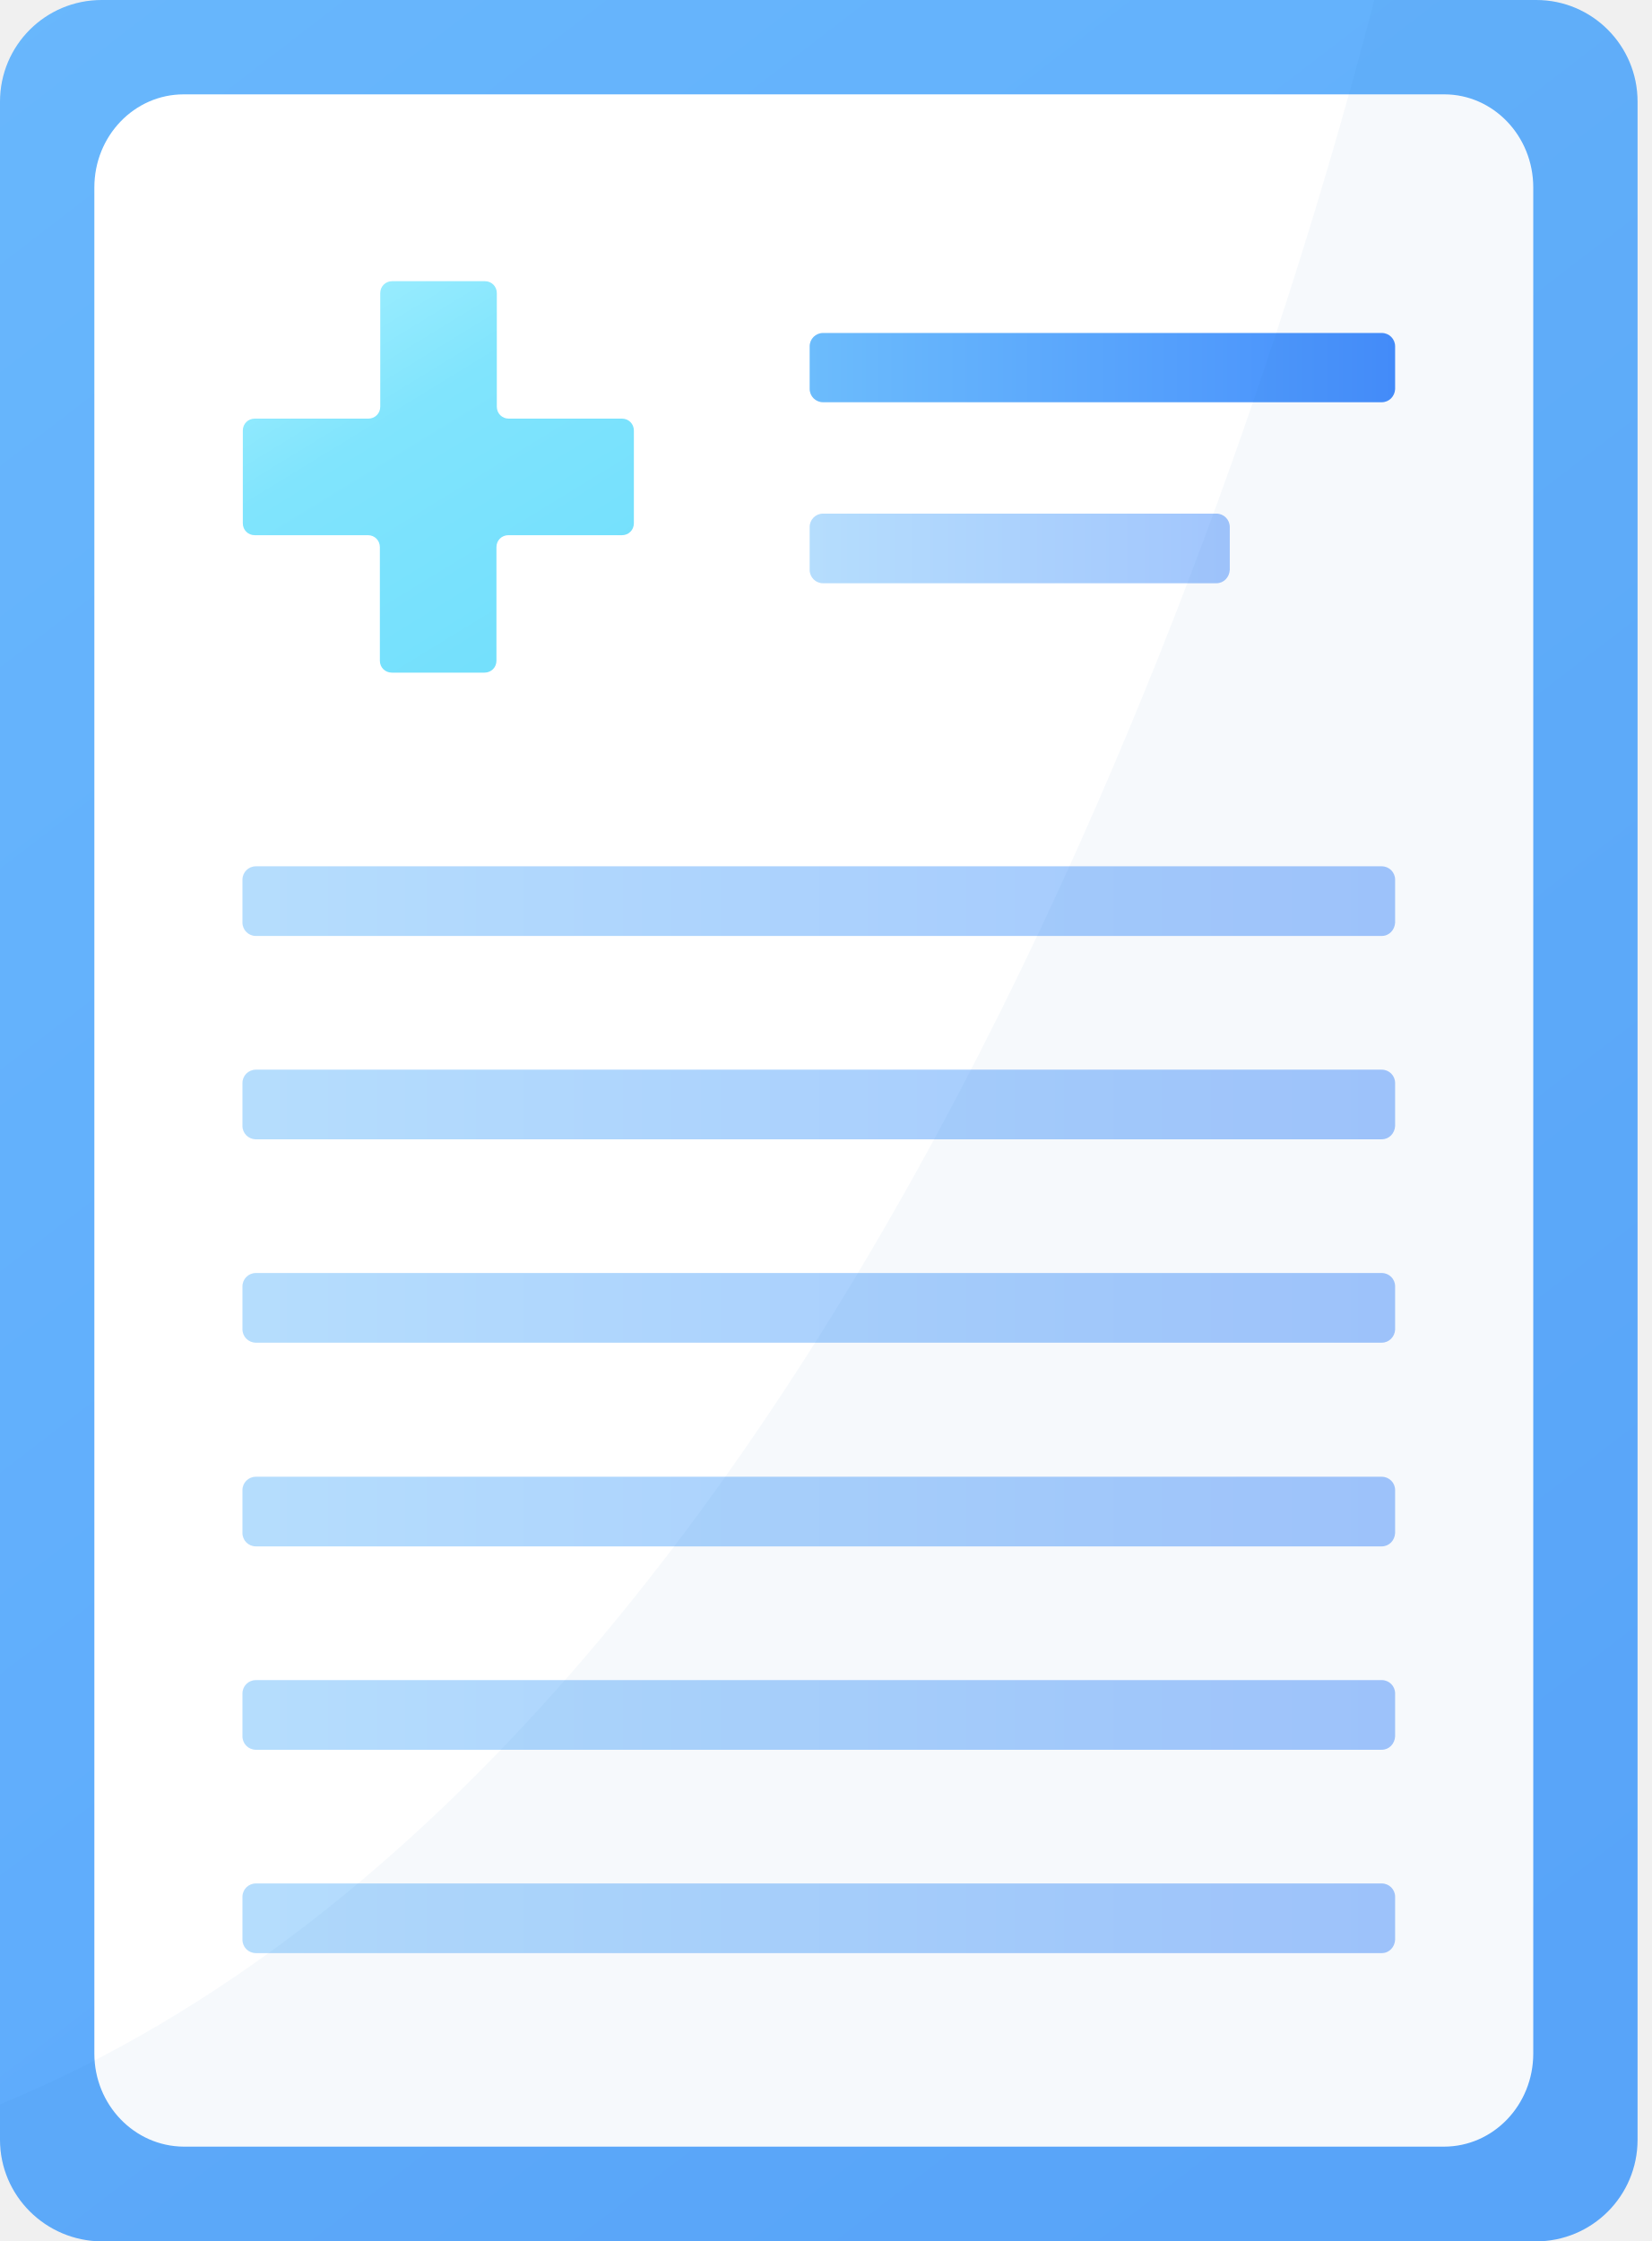
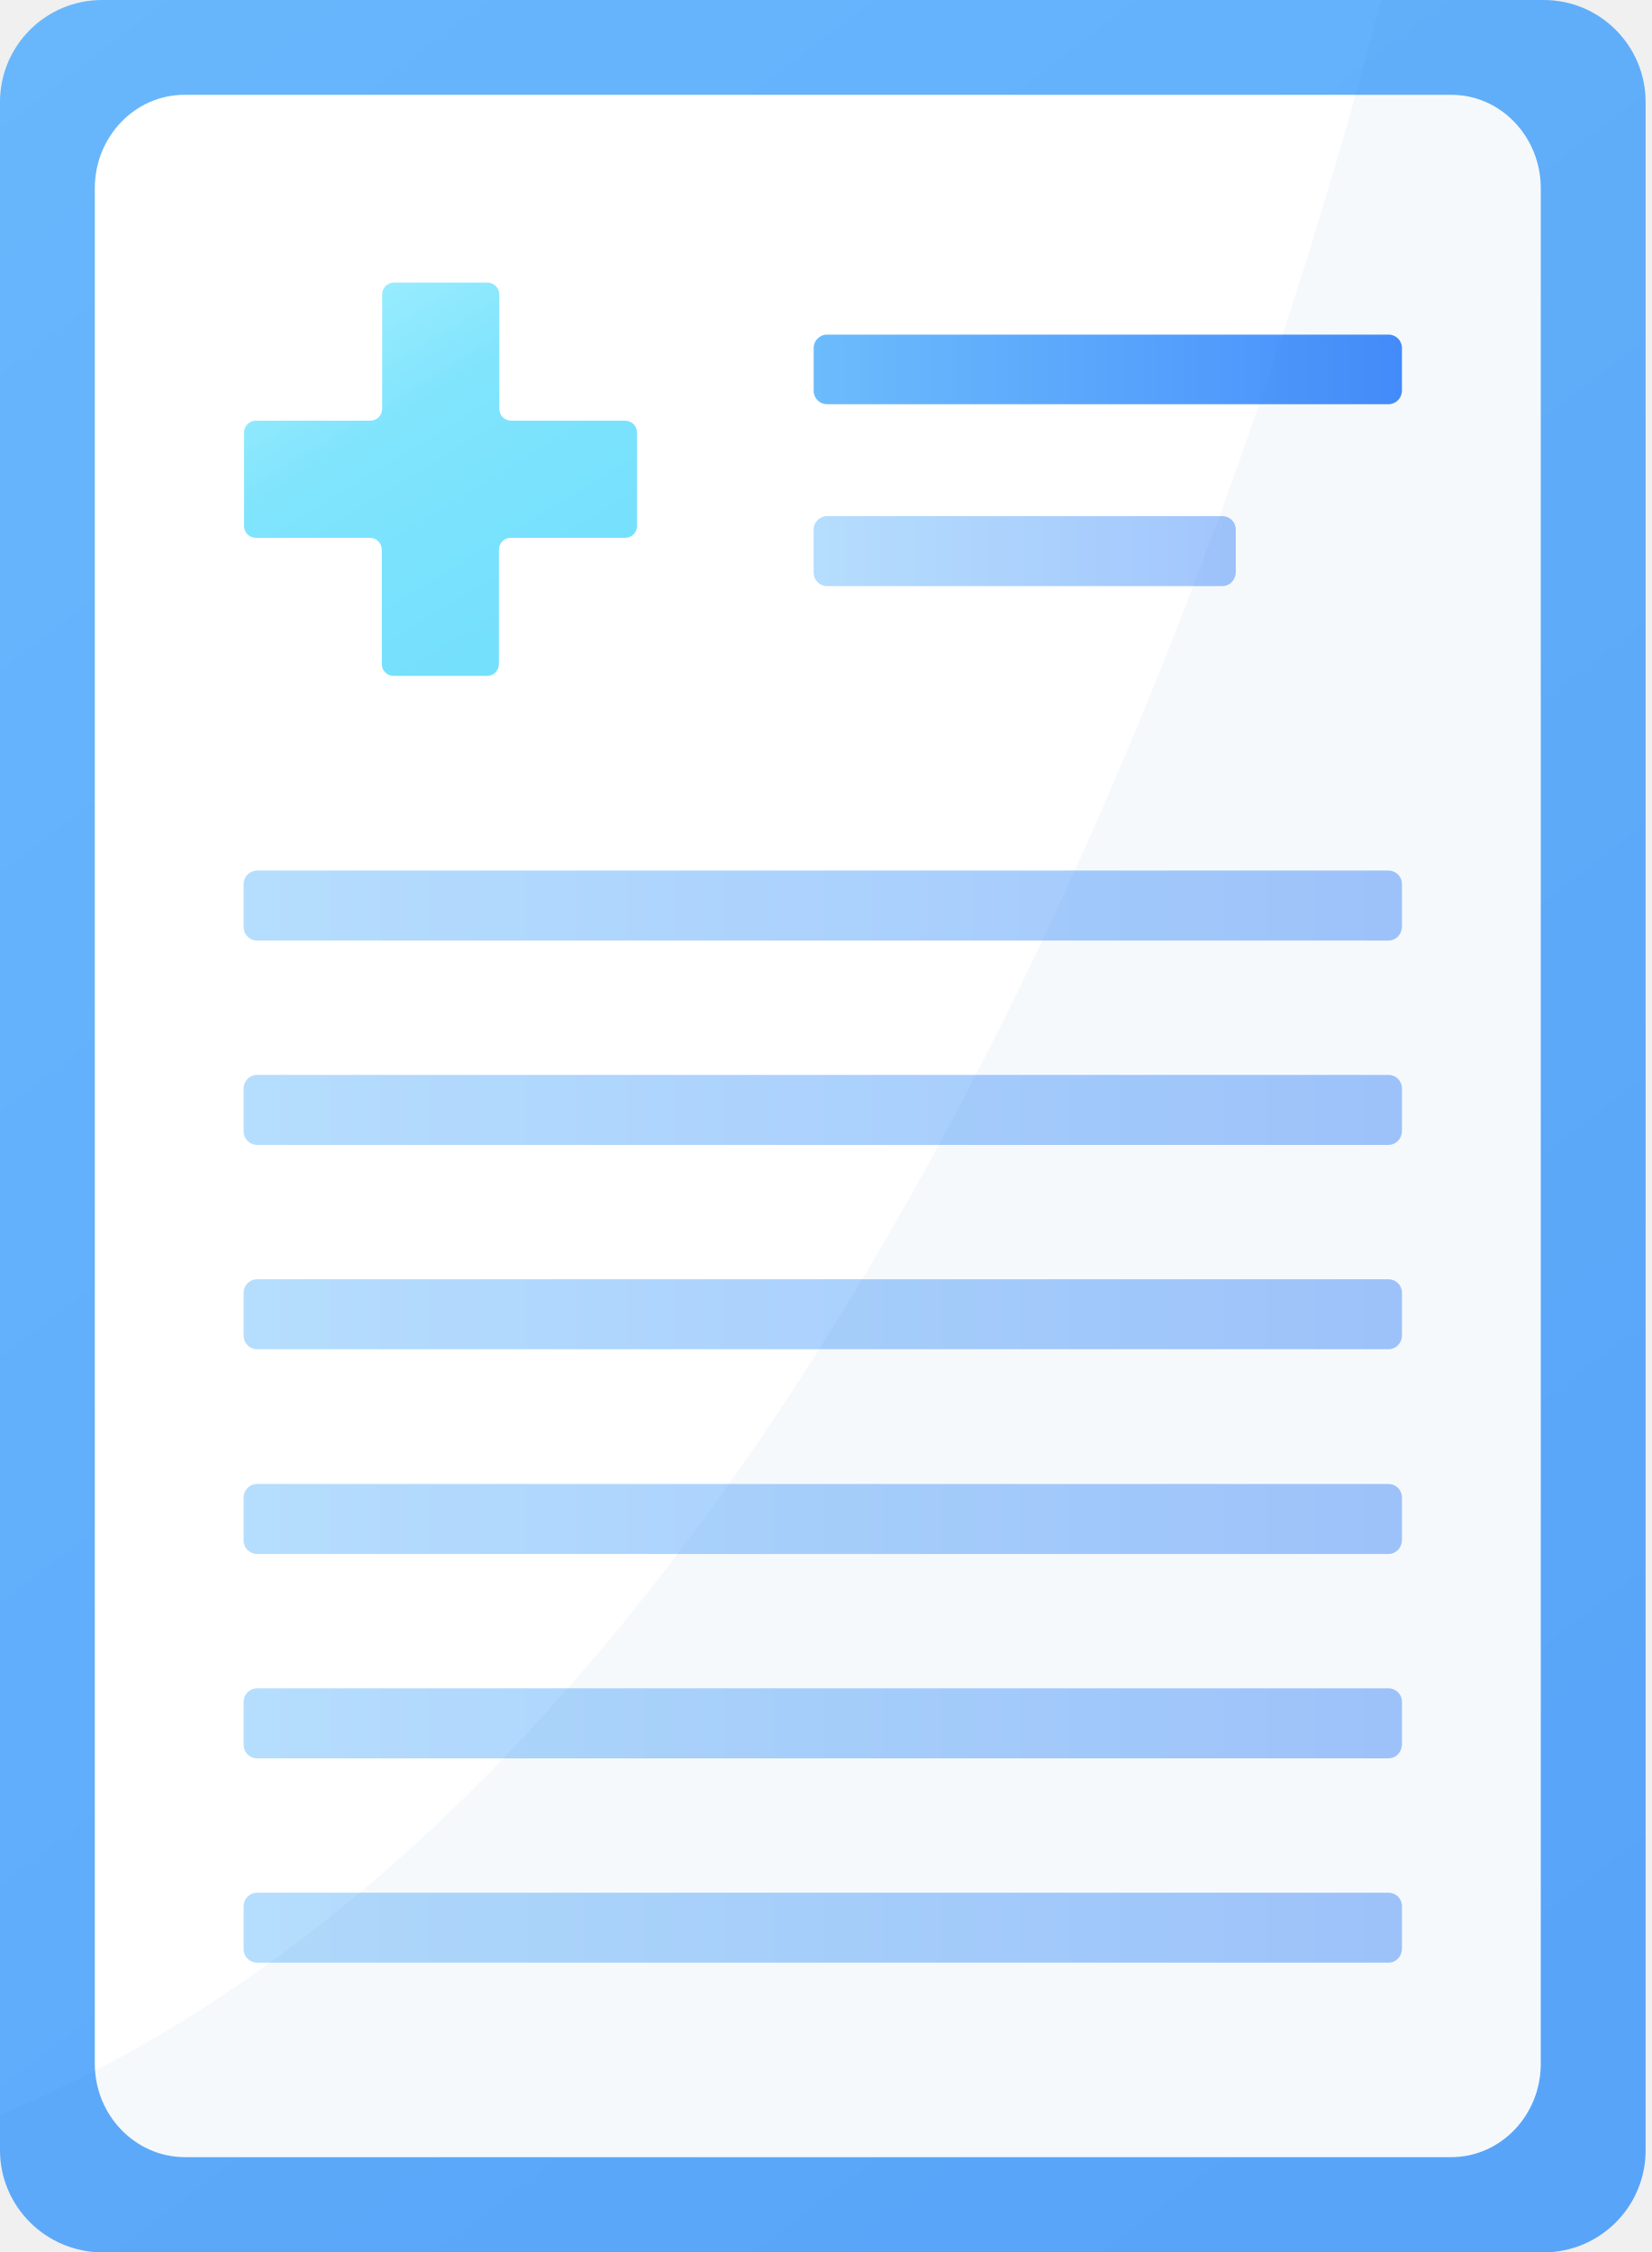
- <svg xmlns="http://www.w3.org/2000/svg" width="70" height="95" viewBox="0 0 70 95" fill="none">
+ <svg xmlns="http://www.w3.org/2000/svg" width="66" height="90" viewBox="0 0 66 90" fill="none">
  <g clip-path="url(#clip0)">
-     <path d="M69.422 4.31V90.706C69.422 93.09 67.496 95.016 65.112 95.016H4.31C1.926 95 0 93.074 0 90.706V4.31C0 1.926 1.926 0 4.31 0H65.128C67.496 0 69.422 1.926 69.422 4.31Z" fill="url(#paint0_linear)" />
-     <path d="M65 7.947V87.053C65 89.236 63.307 91 61.213 91H7.787C5.693 90.986 4 89.222 4 87.053V7.947C4 5.764 5.693 4 7.787 4H61.227C63.307 4 65 5.764 65 7.947Z" fill="url(#paint1_linear)" />
-     <path d="M26.872 18.252V22.183C26.872 22.467 26.651 22.688 26.367 22.688H21.551C21.267 22.688 21.046 22.909 21.046 23.194V28.009C21.046 28.293 20.825 28.514 20.541 28.514H16.61C16.325 28.514 16.104 28.293 16.104 28.009V23.194C16.104 22.909 15.883 22.688 15.599 22.688H10.799C10.515 22.688 10.294 22.467 10.294 22.183V18.252C10.294 17.967 10.515 17.746 10.799 17.746H15.615C15.899 17.746 16.12 17.525 16.12 17.241V12.426C16.12 12.142 16.341 11.92 16.625 11.92H20.557C20.841 11.92 21.062 12.142 21.062 12.426V17.241C21.062 17.525 21.283 17.746 21.567 17.746H26.367C26.651 17.746 26.872 17.967 26.872 18.252Z" fill="url(#paint2_linear)" />
-     <path opacity="0.5" d="M58.576 39.677H10.847C10.531 39.677 10.278 39.424 10.278 39.108V37.293C10.278 36.977 10.531 36.724 10.847 36.724H58.576C58.892 36.724 59.144 36.977 59.144 37.293V39.108C59.128 39.424 58.892 39.677 58.576 39.677Z" fill="url(#paint3_linear)" />
-     <path d="M58.576 17.052H34.893C34.577 17.052 34.324 16.799 34.324 16.483V14.683C34.324 14.368 34.577 14.115 34.893 14.115H58.576C58.892 14.115 59.144 14.368 59.144 14.683V16.499C59.128 16.799 58.892 17.052 58.576 17.052Z" fill="url(#paint4_linear)" />
-     <path opacity="0.5" d="M51.566 24.725H34.893C34.577 24.725 34.324 24.472 34.324 24.157V22.341C34.324 22.025 34.577 21.773 34.893 21.773H51.566C51.881 21.773 52.134 22.025 52.134 22.341V24.157C52.118 24.472 51.881 24.725 51.566 24.725Z" fill="url(#paint5_linear)" />
-     <path opacity="0.5" d="M58.576 48.297H10.847C10.531 48.297 10.278 48.045 10.278 47.729V45.913C10.278 45.597 10.531 45.345 10.847 45.345H58.576C58.892 45.345 59.144 45.597 59.144 45.913V47.729C59.128 48.045 58.892 48.297 58.576 48.297Z" fill="url(#paint6_linear)" />
-     <path opacity="0.5" d="M58.576 56.918H10.847C10.531 56.918 10.278 56.665 10.278 56.349V54.534C10.278 54.218 10.531 53.965 10.847 53.965H58.576C58.892 53.965 59.144 54.218 59.144 54.534V56.365C59.128 56.665 58.892 56.918 58.576 56.918Z" fill="url(#paint7_linear)" />
-     <path opacity="0.5" d="M58.576 65.554H10.847C10.531 65.554 10.278 65.302 10.278 64.986V63.17C10.278 62.854 10.531 62.602 10.847 62.602H58.576C58.892 62.602 59.144 62.854 59.144 63.17V64.986C59.128 65.302 58.892 65.554 58.576 65.554Z" fill="url(#paint8_linear)" />
-     <path opacity="0.5" d="M58.576 74.175H10.847C10.531 74.175 10.278 73.922 10.278 73.606V71.791C10.278 71.475 10.531 71.222 10.847 71.222H58.576C58.892 71.222 59.144 71.475 59.144 71.791V73.606C59.128 73.922 58.892 74.175 58.576 74.175Z" fill="url(#paint9_linear)" />
-     <path opacity="0.5" d="M58.576 82.796H10.847C10.531 82.796 10.278 82.543 10.278 82.227V80.411C10.278 80.096 10.531 79.843 10.847 79.843H58.576C58.892 79.843 59.144 80.096 59.144 80.411V82.227C59.128 82.543 58.892 82.796 58.576 82.796Z" fill="url(#paint10_linear)" />
-     <path opacity="0.1" d="M69.422 4.31V90.706C69.422 93.09 67.496 95.016 65.112 95.016H4.31C1.926 95 0 93.074 0 90.706V89.206C37.087 73.891 54.36 15.157 58.26 0H65.112C67.496 0 69.422 1.926 69.422 4.31Z" fill="#1A6FB5" fill-opacity="0.4" />
+     <path d="M65.769 4.083V85.931C65.769 88.19 63.944 90.015 61.685 90.015H4.083C1.825 90 0 88.175 0 85.931V4.083C0 1.825 1.825 0 4.083 0H61.7C63.944 0 65.769 1.825 65.769 4.083Z" fill="url(#paint0_linear)" />
+     <path d="M61.579 7.528V82.472C61.579 84.54 59.975 86.21 57.991 86.21H7.377C5.393 86.197 3.789 84.526 3.789 82.472V7.528C3.789 5.46 5.393 3.789 7.377 3.789H58.004C59.975 3.789 61.579 5.46 61.579 7.528Z" fill="url(#paint1_linear)" />
+     <path d="M25.459 17.291V21.015C25.459 21.285 25.249 21.494 24.98 21.494H20.418C20.149 21.494 19.939 21.703 19.939 21.973V26.535C19.939 26.804 19.73 27.013 19.461 27.013H15.736C15.467 27.013 15.258 26.804 15.258 26.535V21.973C15.258 21.703 15.048 21.494 14.779 21.494H10.232C9.963 21.494 9.753 21.285 9.753 21.015V17.291C9.753 17.022 9.963 16.812 10.232 16.812H14.794C15.063 16.812 15.273 16.603 15.273 16.334V11.772C15.273 11.502 15.482 11.293 15.751 11.293H19.476C19.745 11.293 19.954 11.502 19.954 11.772V16.334C19.954 16.603 20.164 16.812 20.433 16.812H24.98C25.249 16.812 25.459 17.022 25.459 17.291Z" fill="url(#paint2_linear)" />
+     <path opacity="0.5" d="M55.493 37.589H10.276C9.977 37.589 9.737 37.349 9.737 37.05V35.33C9.737 35.031 9.977 34.791 10.276 34.791H55.493C55.792 34.791 56.031 35.031 56.031 35.33V37.05C56.016 37.349 55.792 37.589 55.493 37.589Z" fill="url(#paint3_linear)" />
+     <path d="M55.493 16.154H33.056C32.757 16.154 32.518 15.915 32.518 15.616V13.911C32.518 13.611 32.757 13.372 33.056 13.372H55.493C55.792 13.372 56.031 13.611 56.031 13.911V15.631C56.016 15.915 55.792 16.154 55.493 16.154Z" fill="url(#paint4_linear)" />
+     <path opacity="0.5" d="M48.852 23.424H33.056C32.757 23.424 32.518 23.184 32.518 22.885V21.165C32.518 20.866 32.757 20.627 33.056 20.627H48.852C49.151 20.627 49.39 20.866 49.39 21.165V22.885C49.375 23.184 49.151 23.424 48.852 23.424Z" fill="url(#paint5_linear)" />
+     <path opacity="0.5" d="M55.493 45.755H10.276C9.977 45.755 9.737 45.516 9.737 45.217V43.497C9.737 43.198 9.977 42.958 10.276 42.958H55.493C55.792 42.958 56.031 43.198 56.031 43.497V45.217C56.016 45.516 55.792 45.755 55.493 45.755Z" fill="url(#paint6_linear)" />
+     <path opacity="0.5" d="M55.493 53.922H10.276C9.977 53.922 9.737 53.683 9.737 53.384V51.664C9.737 51.364 9.977 51.125 10.276 51.125H55.493C55.792 51.125 56.031 51.364 56.031 51.664V53.399C56.016 53.683 55.792 53.922 55.493 53.922Z" fill="url(#paint7_linear)" />
+     <path opacity="0.5" d="M55.493 62.104H10.276C9.977 62.104 9.737 61.865 9.737 61.566V59.845C9.737 59.546 9.977 59.307 10.276 59.307H55.493C55.792 59.307 56.031 59.546 56.031 59.845V61.566C56.016 61.865 55.792 62.104 55.493 62.104Z" fill="url(#paint8_linear)" />
+     <path opacity="0.5" d="M55.493 70.271H10.276C9.977 70.271 9.737 70.031 9.737 69.732V68.012C9.737 67.713 9.977 67.474 10.276 67.474H55.493C55.792 67.474 56.031 67.713 56.031 68.012V69.732C56.016 70.031 55.792 70.271 55.493 70.271Z" fill="url(#paint9_linear)" />
+     <path opacity="0.5" d="M55.493 78.438H10.276C9.977 78.438 9.737 78.198 9.737 77.899V76.179C9.737 75.88 9.977 75.641 10.276 75.641H55.493C55.792 75.641 56.031 75.88 56.031 76.179V77.899C56.016 78.198 55.792 78.438 55.493 78.438Z" fill="url(#paint10_linear)" />
+     <path opacity="0.1" d="M65.769 4.083V85.931C65.769 88.19 63.944 90.015 61.685 90.015H4.083C1.825 90 0 88.175 0 85.931V84.511C35.135 70.002 51.499 14.359 55.194 0H61.685C63.944 0 65.769 1.825 65.769 4.083Z" fill="#1A6FB5" fill-opacity="0.4" />
  </g>
  <defs>
-     <linearGradient id="paint0_linear" x1="95" y1="126" x2="-6" y2="-5.5" gradientUnits="userSpaceOnUse">
+     <linearGradient id="paint0_linear" x1="90" y1="119.368" x2="-5.684" y2="-5.211" gradientUnits="userSpaceOnUse">
      <stop offset="0.306" stop-color="#5BA7FC" />
      <stop offset="1" stop-color="#69B8FC" />
    </linearGradient>
-     <linearGradient id="paint1_linear" x1="8.624" y1="7.046" x2="57.938" y2="78.031" gradientUnits="userSpaceOnUse">
+     <linearGradient id="paint1_linear" x1="8.17" y1="6.675" x2="54.889" y2="73.924" gradientUnits="userSpaceOnUse">
      <stop offset="0.306" stop-color="white" />
      <stop offset="1" stop-color="white" />
    </linearGradient>
-     <linearGradient id="paint2_linear" x1="10" y1="9.5" x2="25" y2="34" gradientUnits="userSpaceOnUse">
+     <linearGradient id="paint2_linear" x1="9.475" y1="9" x2="23.685" y2="32.211" gradientUnits="userSpaceOnUse">
      <stop stop-color="#B0F4FF" />
      <stop offset="0.369" stop-color="#80E4FD" />
      <stop offset="1" stop-color="#6CDDFC" />
    </linearGradient>
-     <linearGradient id="paint3_linear" x1="10.291" y1="38.207" x2="59.136" y2="38.207" gradientUnits="userSpaceOnUse">
+     <linearGradient id="paint3_linear" x1="9.749" y1="36.196" x2="56.023" y2="36.196" gradientUnits="userSpaceOnUse">
      <stop stop-color="#6CBCFC" />
      <stop offset="1" stop-color="#458DFC" />
    </linearGradient>
-     <linearGradient id="paint4_linear" x1="34.325" y1="15.584" x2="59.136" y2="15.584" gradientUnits="userSpaceOnUse">
+     <linearGradient id="paint4_linear" x1="32.518" y1="14.764" x2="56.023" y2="14.764" gradientUnits="userSpaceOnUse">
      <stop stop-color="#6CBCFC" />
      <stop offset="1" stop-color="#458DFC" />
    </linearGradient>
-     <linearGradient id="paint5_linear" x1="34.325" y1="23.262" x2="52.126" y2="23.262" gradientUnits="userSpaceOnUse">
+     <linearGradient id="paint5_linear" x1="32.518" y1="22.037" x2="49.382" y2="22.037" gradientUnits="userSpaceOnUse">
      <stop stop-color="#6CBCFC" />
      <stop offset="1" stop-color="#458DFC" />
    </linearGradient>
-     <linearGradient id="paint6_linear" x1="10.291" y1="46.832" x2="59.136" y2="46.832" gradientUnits="userSpaceOnUse">
+     <linearGradient id="paint6_linear" x1="9.749" y1="44.367" x2="56.023" y2="44.367" gradientUnits="userSpaceOnUse">
      <stop stop-color="#6CBCFC" />
      <stop offset="1" stop-color="#458DFC" />
    </linearGradient>
-     <linearGradient id="paint7_linear" x1="10.291" y1="55.456" x2="59.136" y2="55.456" gradientUnits="userSpaceOnUse">
+     <linearGradient id="paint7_linear" x1="9.749" y1="52.537" x2="56.023" y2="52.537" gradientUnits="userSpaceOnUse">
      <stop stop-color="#6CBCFC" />
      <stop offset="1" stop-color="#458DFC" />
    </linearGradient>
-     <linearGradient id="paint8_linear" x1="10.291" y1="64.081" x2="59.136" y2="64.081" gradientUnits="userSpaceOnUse">
+     <linearGradient id="paint8_linear" x1="9.749" y1="60.708" x2="56.023" y2="60.708" gradientUnits="userSpaceOnUse">
      <stop stop-color="#6CBCFC" />
      <stop offset="1" stop-color="#458DFC" />
    </linearGradient>
-     <linearGradient id="paint9_linear" x1="10.291" y1="72.705" x2="59.136" y2="72.705" gradientUnits="userSpaceOnUse">
+     <linearGradient id="paint9_linear" x1="9.749" y1="68.879" x2="56.023" y2="68.879" gradientUnits="userSpaceOnUse">
      <stop stop-color="#6CBCFC" />
      <stop offset="1" stop-color="#458DFC" />
    </linearGradient>
-     <linearGradient id="paint10_linear" x1="10.291" y1="81.33" x2="59.136" y2="81.33" gradientUnits="userSpaceOnUse">
+     <linearGradient id="paint10_linear" x1="9.749" y1="77.049" x2="56.023" y2="77.049" gradientUnits="userSpaceOnUse">
      <stop stop-color="#6CBCFC" />
      <stop offset="1" stop-color="#458DFC" />
    </linearGradient>
    <clipPath id="clip0">
-       <rect width="69.422" height="95" fill="white" />
+       <rect width="65.769" height="90" fill="white" />
    </clipPath>
  </defs>
</svg>
